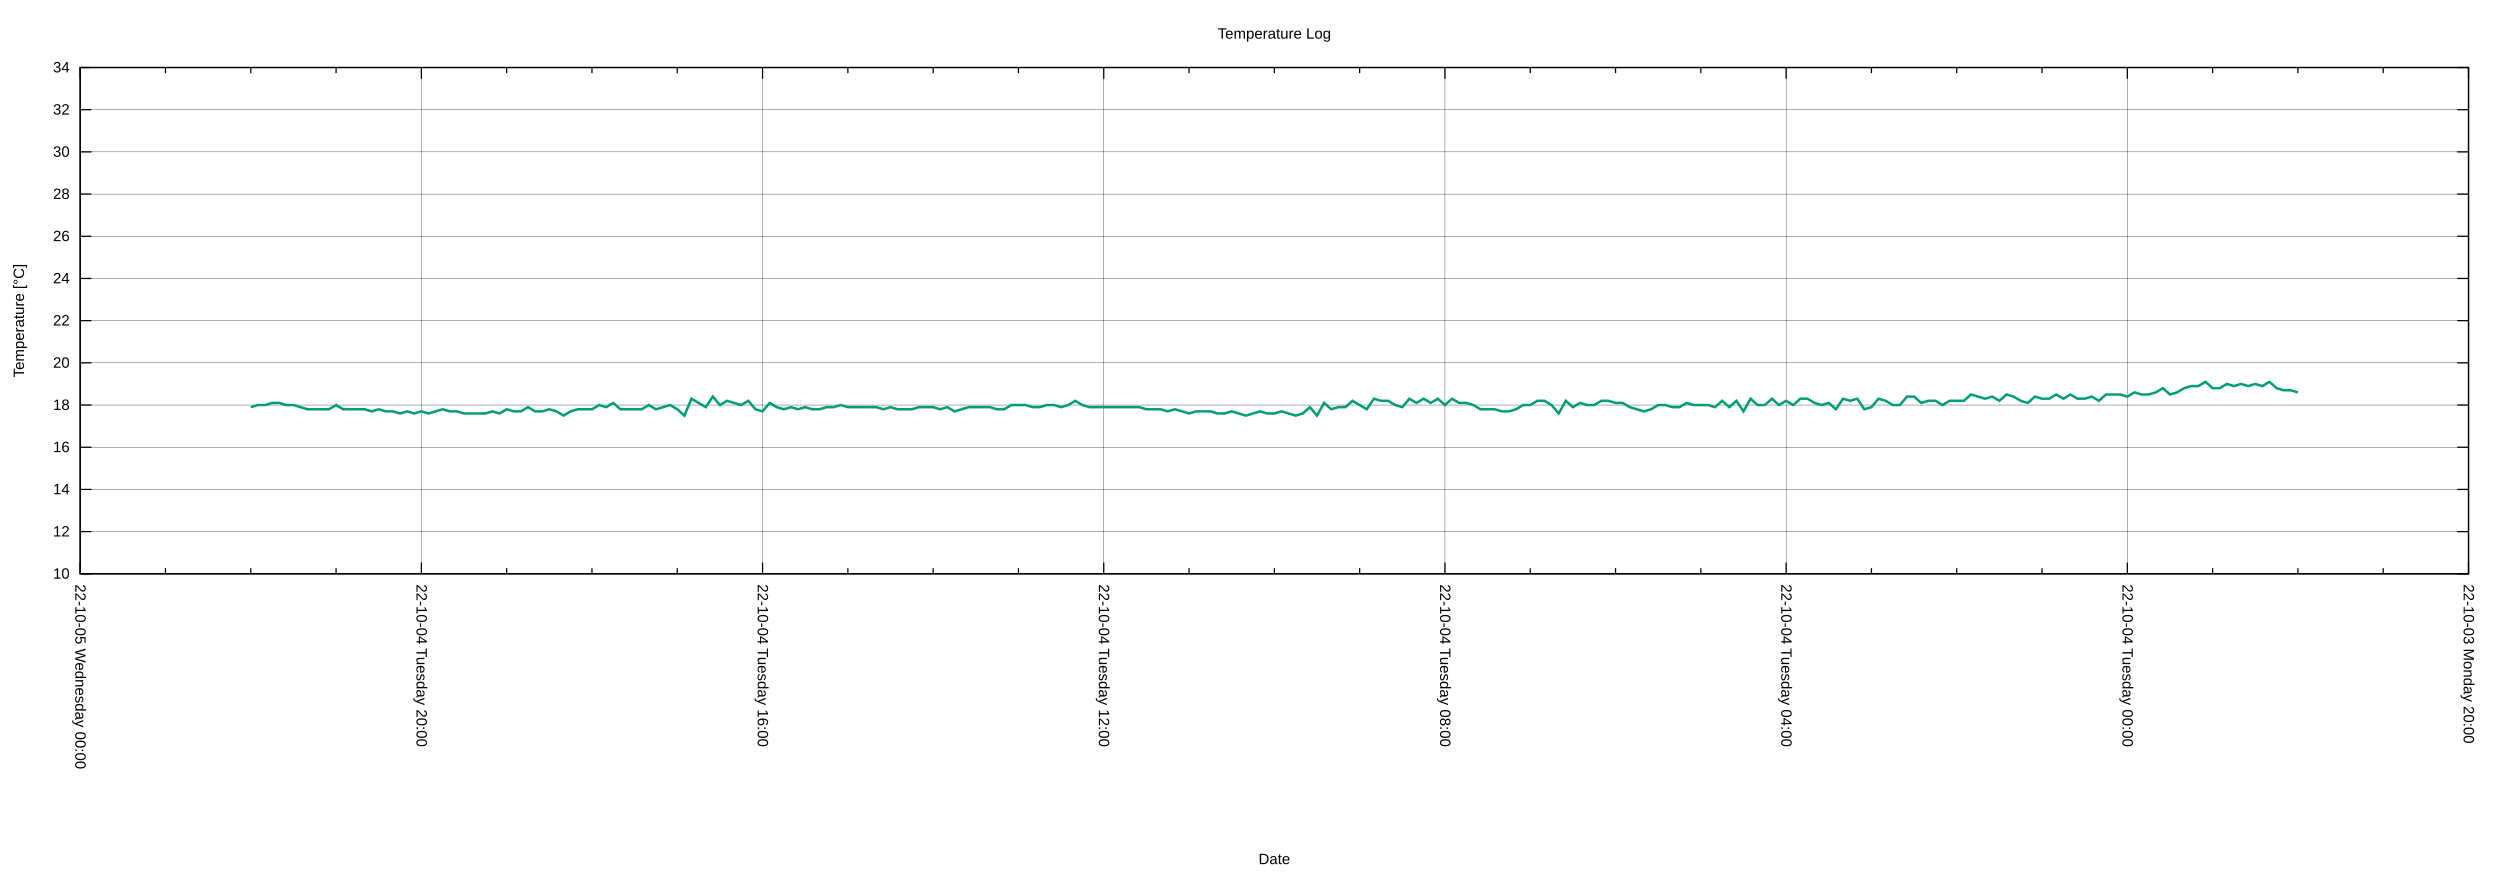
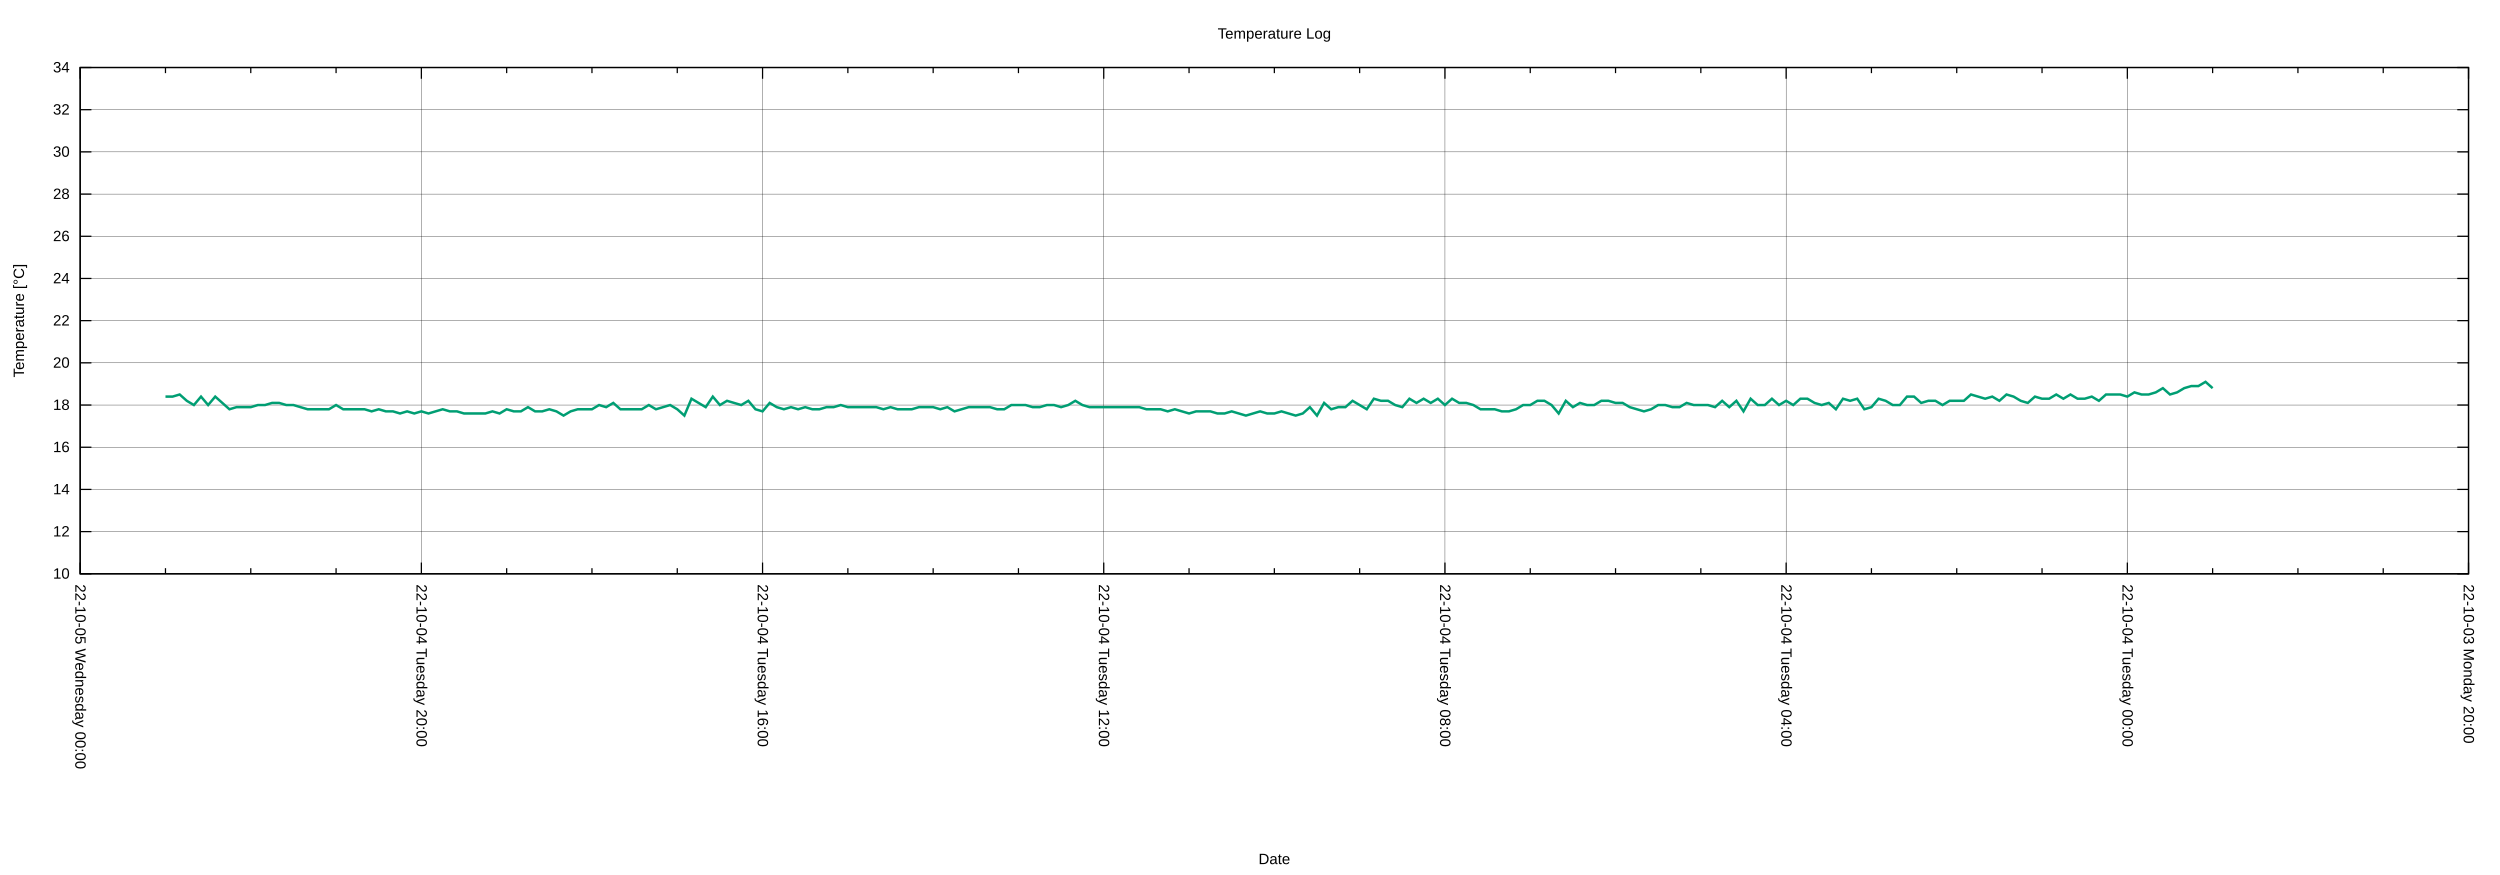
<svg xmlns="http://www.w3.org/2000/svg" xmlns:xlink="http://www.w3.org/1999/xlink" width="2000" height="700" viewBox="0 0 2000 700">
  <g id="gnuplot_canvas">
    <rect x="0" y="0" width="2000" height="700" fill="none" />
    <defs>
      <circle id="gpDot" r="0.5" stroke-width="0.5" stroke="currentColor" />
      <path id="gpPt0" stroke-width="0.222" stroke="currentColor" d="M-1,0 h2 M0,-1 v2" />
      <path id="gpPt1" stroke-width="0.222" stroke="currentColor" d="M-1,-1 L1,1 M1,-1 L-1,1" />
      <path id="gpPt2" stroke-width="0.222" stroke="currentColor" d="M-1,0 L1,0 M0,-1 L0,1 M-1,-1 L1,1 M-1,1 L1,-1" />
      <rect id="gpPt3" stroke-width="0.222" stroke="currentColor" x="-1" y="-1" width="2" height="2" />
      <rect id="gpPt4" stroke-width="0.222" stroke="currentColor" fill="currentColor" x="-1" y="-1" width="2" height="2" />
      <circle id="gpPt5" stroke-width="0.222" stroke="currentColor" cx="0" cy="0" r="1" />
      <use xlink:href="#gpPt5" id="gpPt6" fill="currentColor" stroke="none" />
      <path id="gpPt7" stroke-width="0.222" stroke="currentColor" d="M0,-1.33 L-1.33,0.67 L1.33,0.67 z" />
      <use xlink:href="#gpPt7" id="gpPt8" fill="currentColor" stroke="none" />
      <use xlink:href="#gpPt7" id="gpPt9" stroke="currentColor" transform="rotate(180)" />
      <use xlink:href="#gpPt9" id="gpPt10" fill="currentColor" stroke="none" />
      <use xlink:href="#gpPt3" id="gpPt11" stroke="currentColor" transform="rotate(45)" />
      <use xlink:href="#gpPt11" id="gpPt12" fill="currentColor" stroke="none" />
      <path id="gpPt13" stroke-width="0.222" stroke="currentColor" d="M0,1.330 L1.265,0.411 L0.782,-1.067 L-0.782,-1.076 L-1.265,0.411 z" />
      <use xlink:href="#gpPt13" id="gpPt14" fill="currentColor" stroke="none" />
      <filter id="textbox" filterUnits="objectBoundingBox" x="0" y="0" height="1" width="1">
        <feFlood flood-color="white" flood-opacity="1" result="bgnd" />
        <feComposite in="SourceGraphic" in2="bgnd" operator="atop" />
      </filter>
      <filter id="greybox" filterUnits="objectBoundingBox" x="0" y="0" height="1" width="1">
        <feFlood flood-color="lightgrey" flood-opacity="1" result="grey" />
        <feComposite in="SourceGraphic" in2="grey" operator="atop" />
      </filter>
    </defs>
    <g fill="none" color="white" stroke="currentColor" stroke-width="1.00" stroke-linecap="butt" stroke-linejoin="miter">
</g>
    <g fill="none" color="black" stroke="currentColor" stroke-width="1.00" stroke-linecap="butt" stroke-linejoin="miter">
</g>
    <g fill="none" color="black" stroke="black" stroke-width="0.25" stroke-linecap="butt" stroke-linejoin="miter">
</g>
    <g fill="none" color="black" stroke="currentColor" stroke-width="0.25" stroke-linecap="butt" stroke-linejoin="miter">
      <path stroke="black" class="gridline" d="M64.14,459.04 L1974.82,459.04  " />
    </g>
    <g fill="none" color="black" stroke="black" stroke-width="1.00" stroke-linecap="butt" stroke-linejoin="miter">
</g>
    <g fill="none" color="black" stroke="currentColor" stroke-width="1.00" stroke-linecap="butt" stroke-linejoin="miter">
      <path stroke="black" d="M64.14,459.04 L73.14,459.04 M1974.82,459.04 L1965.82,459.04  " />
      <g transform="translate(55.75,462.94)" stroke="none" fill="black" font-family="Arial" font-size="12.00" text-anchor="end">
        <text>
          <tspan font-family="Arial"> 10</tspan>
        </text>
      </g>
    </g>
    <g fill="none" color="black" stroke="currentColor" stroke-width="1.00" stroke-linecap="butt" stroke-linejoin="miter">
</g>
    <g fill="none" color="black" stroke="black" stroke-width="0.25" stroke-linecap="butt" stroke-linejoin="miter">
</g>
    <g fill="none" color="black" stroke="currentColor" stroke-width="0.25" stroke-linecap="butt" stroke-linejoin="miter">
      <path stroke="black" class="gridline" d="M64.14,425.29 L1974.82,425.29  " />
    </g>
    <g fill="none" color="black" stroke="black" stroke-width="1.00" stroke-linecap="butt" stroke-linejoin="miter">
</g>
    <g fill="none" color="black" stroke="currentColor" stroke-width="1.00" stroke-linecap="butt" stroke-linejoin="miter">
      <path stroke="black" d="M64.14,425.29 L73.14,425.29 M1974.82,425.29 L1965.82,425.29  " />
      <g transform="translate(55.75,429.19)" stroke="none" fill="black" font-family="Arial" font-size="12.00" text-anchor="end">
        <text>
          <tspan font-family="Arial"> 12</tspan>
        </text>
      </g>
    </g>
    <g fill="none" color="black" stroke="currentColor" stroke-width="1.00" stroke-linecap="butt" stroke-linejoin="miter">
</g>
    <g fill="none" color="black" stroke="black" stroke-width="0.25" stroke-linecap="butt" stroke-linejoin="miter">
</g>
    <g fill="none" color="black" stroke="currentColor" stroke-width="0.25" stroke-linecap="butt" stroke-linejoin="miter">
      <path stroke="black" class="gridline" d="M64.14,391.53 L1974.82,391.53  " />
    </g>
    <g fill="none" color="black" stroke="black" stroke-width="1.00" stroke-linecap="butt" stroke-linejoin="miter">
</g>
    <g fill="none" color="black" stroke="currentColor" stroke-width="1.00" stroke-linecap="butt" stroke-linejoin="miter">
      <path stroke="black" d="M64.14,391.53 L73.14,391.53 M1974.82,391.53 L1965.82,391.53  " />
      <g transform="translate(55.75,395.43)" stroke="none" fill="black" font-family="Arial" font-size="12.00" text-anchor="end">
        <text>
          <tspan font-family="Arial"> 14</tspan>
        </text>
      </g>
    </g>
    <g fill="none" color="black" stroke="currentColor" stroke-width="1.00" stroke-linecap="butt" stroke-linejoin="miter">
</g>
    <g fill="none" color="black" stroke="black" stroke-width="0.25" stroke-linecap="butt" stroke-linejoin="miter">
</g>
    <g fill="none" color="black" stroke="currentColor" stroke-width="0.25" stroke-linecap="butt" stroke-linejoin="miter">
      <path stroke="black" class="gridline" d="M64.14,357.78 L1974.82,357.78  " />
    </g>
    <g fill="none" color="black" stroke="black" stroke-width="1.00" stroke-linecap="butt" stroke-linejoin="miter">
</g>
    <g fill="none" color="black" stroke="currentColor" stroke-width="1.00" stroke-linecap="butt" stroke-linejoin="miter">
      <path stroke="black" d="M64.14,357.78 L73.14,357.78 M1974.82,357.78 L1965.82,357.78  " />
      <g transform="translate(55.75,361.68)" stroke="none" fill="black" font-family="Arial" font-size="12.00" text-anchor="end">
        <text>
          <tspan font-family="Arial"> 16</tspan>
        </text>
      </g>
    </g>
    <g fill="none" color="black" stroke="currentColor" stroke-width="1.00" stroke-linecap="butt" stroke-linejoin="miter">
</g>
    <g fill="none" color="black" stroke="black" stroke-width="0.25" stroke-linecap="butt" stroke-linejoin="miter">
</g>
    <g fill="none" color="black" stroke="currentColor" stroke-width="0.25" stroke-linecap="butt" stroke-linejoin="miter">
      <path stroke="black" class="gridline" d="M64.14,324.03 L1974.82,324.03  " />
    </g>
    <g fill="none" color="black" stroke="black" stroke-width="1.00" stroke-linecap="butt" stroke-linejoin="miter">
</g>
    <g fill="none" color="black" stroke="currentColor" stroke-width="1.00" stroke-linecap="butt" stroke-linejoin="miter">
      <path stroke="black" d="M64.14,324.03 L73.14,324.03 M1974.82,324.03 L1965.82,324.03  " />
      <g transform="translate(55.75,327.93)" stroke="none" fill="black" font-family="Arial" font-size="12.00" text-anchor="end">
        <text>
          <tspan font-family="Arial"> 18</tspan>
        </text>
      </g>
    </g>
    <g fill="none" color="black" stroke="currentColor" stroke-width="1.00" stroke-linecap="butt" stroke-linejoin="miter">
</g>
    <g fill="none" color="black" stroke="black" stroke-width="0.25" stroke-linecap="butt" stroke-linejoin="miter">
</g>
    <g fill="none" color="black" stroke="currentColor" stroke-width="0.25" stroke-linecap="butt" stroke-linejoin="miter">
      <path stroke="black" class="gridline" d="M64.14,290.28 L1974.82,290.28  " />
    </g>
    <g fill="none" color="black" stroke="black" stroke-width="1.00" stroke-linecap="butt" stroke-linejoin="miter">
</g>
    <g fill="none" color="black" stroke="currentColor" stroke-width="1.00" stroke-linecap="butt" stroke-linejoin="miter">
      <path stroke="black" d="M64.14,290.28 L73.14,290.28 M1974.82,290.28 L1965.82,290.28  " />
      <g transform="translate(55.75,294.18)" stroke="none" fill="black" font-family="Arial" font-size="12.00" text-anchor="end">
        <text>
          <tspan font-family="Arial"> 20</tspan>
        </text>
      </g>
    </g>
    <g fill="none" color="black" stroke="currentColor" stroke-width="1.00" stroke-linecap="butt" stroke-linejoin="miter">
</g>
    <g fill="none" color="black" stroke="black" stroke-width="0.25" stroke-linecap="butt" stroke-linejoin="miter">
</g>
    <g fill="none" color="black" stroke="currentColor" stroke-width="0.25" stroke-linecap="butt" stroke-linejoin="miter">
      <path stroke="black" class="gridline" d="M64.14,256.52 L1974.82,256.52  " />
    </g>
    <g fill="none" color="black" stroke="black" stroke-width="1.00" stroke-linecap="butt" stroke-linejoin="miter">
</g>
    <g fill="none" color="black" stroke="currentColor" stroke-width="1.00" stroke-linecap="butt" stroke-linejoin="miter">
      <path stroke="black" d="M64.14,256.52 L73.14,256.52 M1974.82,256.52 L1965.82,256.52  " />
      <g transform="translate(55.75,260.42)" stroke="none" fill="black" font-family="Arial" font-size="12.00" text-anchor="end">
        <text>
          <tspan font-family="Arial"> 22</tspan>
        </text>
      </g>
    </g>
    <g fill="none" color="black" stroke="currentColor" stroke-width="1.00" stroke-linecap="butt" stroke-linejoin="miter">
</g>
    <g fill="none" color="black" stroke="black" stroke-width="0.25" stroke-linecap="butt" stroke-linejoin="miter">
</g>
    <g fill="none" color="black" stroke="currentColor" stroke-width="0.25" stroke-linecap="butt" stroke-linejoin="miter">
      <path stroke="black" class="gridline" d="M64.14,222.77 L1974.82,222.77  " />
    </g>
    <g fill="none" color="black" stroke="black" stroke-width="1.00" stroke-linecap="butt" stroke-linejoin="miter">
</g>
    <g fill="none" color="black" stroke="currentColor" stroke-width="1.00" stroke-linecap="butt" stroke-linejoin="miter">
      <path stroke="black" d="M64.14,222.77 L73.14,222.77 M1974.82,222.77 L1965.82,222.77  " />
      <g transform="translate(55.75,226.67)" stroke="none" fill="black" font-family="Arial" font-size="12.00" text-anchor="end">
        <text>
          <tspan font-family="Arial"> 24</tspan>
        </text>
      </g>
    </g>
    <g fill="none" color="black" stroke="currentColor" stroke-width="1.00" stroke-linecap="butt" stroke-linejoin="miter">
</g>
    <g fill="none" color="black" stroke="black" stroke-width="0.25" stroke-linecap="butt" stroke-linejoin="miter">
</g>
    <g fill="none" color="black" stroke="currentColor" stroke-width="0.25" stroke-linecap="butt" stroke-linejoin="miter">
      <path stroke="black" class="gridline" d="M64.14,189.02 L1974.82,189.02  " />
    </g>
    <g fill="none" color="black" stroke="black" stroke-width="1.00" stroke-linecap="butt" stroke-linejoin="miter">
</g>
    <g fill="none" color="black" stroke="currentColor" stroke-width="1.00" stroke-linecap="butt" stroke-linejoin="miter">
      <path stroke="black" d="M64.14,189.02 L73.14,189.02 M1974.82,189.02 L1965.82,189.02  " />
      <g transform="translate(55.75,192.92)" stroke="none" fill="black" font-family="Arial" font-size="12.00" text-anchor="end">
        <text>
          <tspan font-family="Arial"> 26</tspan>
        </text>
      </g>
    </g>
    <g fill="none" color="black" stroke="currentColor" stroke-width="1.00" stroke-linecap="butt" stroke-linejoin="miter">
</g>
    <g fill="none" color="black" stroke="black" stroke-width="0.25" stroke-linecap="butt" stroke-linejoin="miter">
</g>
    <g fill="none" color="black" stroke="currentColor" stroke-width="0.25" stroke-linecap="butt" stroke-linejoin="miter">
      <path stroke="black" class="gridline" d="M64.14,155.27 L1974.82,155.27  " />
    </g>
    <g fill="none" color="black" stroke="black" stroke-width="1.00" stroke-linecap="butt" stroke-linejoin="miter">
</g>
    <g fill="none" color="black" stroke="currentColor" stroke-width="1.00" stroke-linecap="butt" stroke-linejoin="miter">
      <path stroke="black" d="M64.14,155.27 L73.14,155.27 M1974.82,155.27 L1965.82,155.27  " />
      <g transform="translate(55.75,159.17)" stroke="none" fill="black" font-family="Arial" font-size="12.00" text-anchor="end">
        <text>
          <tspan font-family="Arial"> 28</tspan>
        </text>
      </g>
    </g>
    <g fill="none" color="black" stroke="currentColor" stroke-width="1.00" stroke-linecap="butt" stroke-linejoin="miter">
</g>
    <g fill="none" color="black" stroke="black" stroke-width="0.25" stroke-linecap="butt" stroke-linejoin="miter">
</g>
    <g fill="none" color="black" stroke="currentColor" stroke-width="0.25" stroke-linecap="butt" stroke-linejoin="miter">
      <path stroke="black" class="gridline" d="M64.14,121.51 L1974.82,121.51  " />
    </g>
    <g fill="none" color="black" stroke="black" stroke-width="1.00" stroke-linecap="butt" stroke-linejoin="miter">
</g>
    <g fill="none" color="black" stroke="currentColor" stroke-width="1.00" stroke-linecap="butt" stroke-linejoin="miter">
      <path stroke="black" d="M64.14,121.51 L73.14,121.51 M1974.82,121.51 L1965.82,121.51  " />
      <g transform="translate(55.75,125.41)" stroke="none" fill="black" font-family="Arial" font-size="12.00" text-anchor="end">
        <text>
          <tspan font-family="Arial"> 30</tspan>
        </text>
      </g>
    </g>
    <g fill="none" color="black" stroke="currentColor" stroke-width="1.00" stroke-linecap="butt" stroke-linejoin="miter">
</g>
    <g fill="none" color="black" stroke="black" stroke-width="0.25" stroke-linecap="butt" stroke-linejoin="miter">
</g>
    <g fill="none" color="black" stroke="currentColor" stroke-width="0.25" stroke-linecap="butt" stroke-linejoin="miter">
      <path stroke="black" class="gridline" d="M64.14,87.76 L1974.82,87.76  " />
    </g>
    <g fill="none" color="black" stroke="black" stroke-width="1.00" stroke-linecap="butt" stroke-linejoin="miter">
</g>
    <g fill="none" color="black" stroke="currentColor" stroke-width="1.00" stroke-linecap="butt" stroke-linejoin="miter">
      <path stroke="black" d="M64.14,87.76 L73.14,87.76 M1974.82,87.76 L1965.82,87.76  " />
      <g transform="translate(55.75,91.66)" stroke="none" fill="black" font-family="Arial" font-size="12.00" text-anchor="end">
        <text>
          <tspan font-family="Arial"> 32</tspan>
        </text>
      </g>
    </g>
    <g fill="none" color="black" stroke="currentColor" stroke-width="1.00" stroke-linecap="butt" stroke-linejoin="miter">
</g>
    <g fill="none" color="black" stroke="black" stroke-width="0.25" stroke-linecap="butt" stroke-linejoin="miter">
</g>
    <g fill="none" color="black" stroke="currentColor" stroke-width="0.25" stroke-linecap="butt" stroke-linejoin="miter">
      <path stroke="black" class="gridline" d="M64.14,54.01 L1974.82,54.01  " />
    </g>
    <g fill="none" color="black" stroke="black" stroke-width="1.00" stroke-linecap="butt" stroke-linejoin="miter">
</g>
    <g fill="none" color="black" stroke="currentColor" stroke-width="1.00" stroke-linecap="butt" stroke-linejoin="miter">
      <path stroke="black" d="M64.14,54.01 L73.14,54.01 M1974.82,54.01 L1965.82,54.01  " />
      <g transform="translate(55.75,57.91)" stroke="none" fill="black" font-family="Arial" font-size="12.00" text-anchor="end">
        <text>
          <tspan font-family="Arial"> 34</tspan>
        </text>
      </g>
    </g>
    <g fill="none" color="black" stroke="currentColor" stroke-width="1.00" stroke-linecap="butt" stroke-linejoin="miter">
</g>
    <g fill="none" color="black" stroke="black" stroke-width="0.25" stroke-linecap="butt" stroke-linejoin="miter">
</g>
    <g fill="none" color="black" stroke="currentColor" stroke-width="0.25" stroke-linecap="butt" stroke-linejoin="miter">
      <path stroke="black" class="gridline" d="M1974.82,459.04 L1974.82,54.01  " />
    </g>
    <g fill="none" color="black" stroke="black" stroke-width="1.00" stroke-linecap="butt" stroke-linejoin="miter">
</g>
    <g fill="none" color="black" stroke="currentColor" stroke-width="1.00" stroke-linecap="butt" stroke-linejoin="miter">
      <path stroke="black" d="M1974.82,459.04 L1974.82,450.04 M1974.82,54.01 L1974.82,63.01  " />
      <g transform="translate(1970.92,467.43) rotate(90)" stroke="none" fill="black" font-family="Arial" font-size="12.00" text-anchor="start">
        <text>
          <tspan font-family="Arial">22-10-03 Monday 20:00</tspan>
        </text>
      </g>
    </g>
    <g fill="none" color="black" stroke="currentColor" stroke-width="1.00" stroke-linecap="butt" stroke-linejoin="miter">
      <path stroke="black" d="M1906.58,459.04 L1906.58,454.54 M1906.58,54.01 L1906.58,58.51 M1838.34,459.04 L1838.34,454.54 M1838.34,54.01 L1838.34,58.51   M1770.10,459.04 L1770.10,454.54 M1770.10,54.01 L1770.10,58.51  " />
    </g>
    <g fill="none" color="black" stroke="black" stroke-width="0.25" stroke-linecap="butt" stroke-linejoin="miter">
</g>
    <g fill="none" color="black" stroke="currentColor" stroke-width="0.25" stroke-linecap="butt" stroke-linejoin="miter">
      <path stroke="black" class="gridline" d="M1701.87,459.04 L1701.87,54.01  " />
    </g>
    <g fill="none" color="black" stroke="black" stroke-width="1.00" stroke-linecap="butt" stroke-linejoin="miter">
</g>
    <g fill="none" color="black" stroke="currentColor" stroke-width="1.00" stroke-linecap="butt" stroke-linejoin="miter">
      <path stroke="black" d="M1701.87,459.04 L1701.87,450.04 M1701.87,54.01 L1701.87,63.01  " />
      <g transform="translate(1697.97,467.43) rotate(90)" stroke="none" fill="black" font-family="Arial" font-size="12.00" text-anchor="start">
        <text>
          <tspan font-family="Arial">22-10-04 Tuesday 00:00</tspan>
        </text>
      </g>
    </g>
    <g fill="none" color="black" stroke="currentColor" stroke-width="1.00" stroke-linecap="butt" stroke-linejoin="miter">
      <path stroke="black" d="M1633.63,459.04 L1633.63,454.54 M1633.63,54.01 L1633.63,58.51 M1565.39,459.04 L1565.39,454.54 M1565.39,54.01 L1565.39,58.51   M1497.15,459.04 L1497.15,454.54 M1497.15,54.01 L1497.15,58.51  " />
    </g>
    <g fill="none" color="black" stroke="black" stroke-width="0.25" stroke-linecap="butt" stroke-linejoin="miter">
</g>
    <g fill="none" color="black" stroke="currentColor" stroke-width="0.25" stroke-linecap="butt" stroke-linejoin="miter">
      <path stroke="black" class="gridline" d="M1428.91,459.04 L1428.91,54.01  " />
    </g>
    <g fill="none" color="black" stroke="black" stroke-width="1.00" stroke-linecap="butt" stroke-linejoin="miter">
</g>
    <g fill="none" color="black" stroke="currentColor" stroke-width="1.00" stroke-linecap="butt" stroke-linejoin="miter">
      <path stroke="black" d="M1428.91,459.04 L1428.91,450.04 M1428.91,54.01 L1428.91,63.01  " />
      <g transform="translate(1425.01,467.43) rotate(90)" stroke="none" fill="black" font-family="Arial" font-size="12.00" text-anchor="start">
        <text>
          <tspan font-family="Arial">22-10-04 Tuesday 04:00</tspan>
        </text>
      </g>
    </g>
    <g fill="none" color="black" stroke="currentColor" stroke-width="1.00" stroke-linecap="butt" stroke-linejoin="miter">
      <path stroke="black" d="M1360.67,459.04 L1360.67,454.54 M1360.67,54.01 L1360.67,58.51 M1292.43,459.04 L1292.43,454.54 M1292.43,54.01 L1292.43,58.51   M1224.20,459.04 L1224.20,454.54 M1224.20,54.01 L1224.20,58.51  " />
    </g>
    <g fill="none" color="black" stroke="black" stroke-width="0.25" stroke-linecap="butt" stroke-linejoin="miter">
</g>
    <g fill="none" color="black" stroke="currentColor" stroke-width="0.25" stroke-linecap="butt" stroke-linejoin="miter">
      <path stroke="black" class="gridline" d="M1155.96,459.04 L1155.96,54.01  " />
    </g>
    <g fill="none" color="black" stroke="black" stroke-width="1.00" stroke-linecap="butt" stroke-linejoin="miter">
</g>
    <g fill="none" color="black" stroke="currentColor" stroke-width="1.00" stroke-linecap="butt" stroke-linejoin="miter">
      <path stroke="black" d="M1155.96,459.04 L1155.96,450.04 M1155.96,54.01 L1155.96,63.01  " />
      <g transform="translate(1152.06,467.43) rotate(90)" stroke="none" fill="black" font-family="Arial" font-size="12.00" text-anchor="start">
        <text>
          <tspan font-family="Arial">22-10-04 Tuesday 08:00</tspan>
        </text>
      </g>
    </g>
    <g fill="none" color="black" stroke="currentColor" stroke-width="1.00" stroke-linecap="butt" stroke-linejoin="miter">
      <path stroke="black" d="M1087.72,459.04 L1087.72,454.54 M1087.72,54.01 L1087.72,58.51 M1019.48,459.04 L1019.48,454.54 M1019.48,54.01 L1019.48,58.51   M951.24,459.04 L951.24,454.54 M951.24,54.01 L951.24,58.51  " />
    </g>
    <g fill="none" color="black" stroke="black" stroke-width="0.25" stroke-linecap="butt" stroke-linejoin="miter">
</g>
    <g fill="none" color="black" stroke="currentColor" stroke-width="0.25" stroke-linecap="butt" stroke-linejoin="miter">
      <path stroke="black" class="gridline" d="M883.00,459.04 L883.00,54.01  " />
    </g>
    <g fill="none" color="black" stroke="black" stroke-width="1.00" stroke-linecap="butt" stroke-linejoin="miter">
</g>
    <g fill="none" color="black" stroke="currentColor" stroke-width="1.00" stroke-linecap="butt" stroke-linejoin="miter">
      <path stroke="black" d="M883.00,459.04 L883.00,450.04 M883.00,54.01 L883.00,63.01  " />
      <g transform="translate(879.10,467.43) rotate(90)" stroke="none" fill="black" font-family="Arial" font-size="12.00" text-anchor="start">
        <text>
          <tspan font-family="Arial">22-10-04 Tuesday 12:00</tspan>
        </text>
      </g>
    </g>
    <g fill="none" color="black" stroke="currentColor" stroke-width="1.00" stroke-linecap="butt" stroke-linejoin="miter">
      <path stroke="black" d="M814.76,459.04 L814.76,454.54 M814.76,54.01 L814.76,58.51 M746.53,459.04 L746.53,454.54 M746.53,54.01 L746.53,58.51   M678.29,459.04 L678.29,454.54 M678.29,54.01 L678.29,58.51  " />
    </g>
    <g fill="none" color="black" stroke="black" stroke-width="0.25" stroke-linecap="butt" stroke-linejoin="miter">
</g>
    <g fill="none" color="black" stroke="currentColor" stroke-width="0.25" stroke-linecap="butt" stroke-linejoin="miter">
      <path stroke="black" class="gridline" d="M610.05,459.04 L610.05,54.01  " />
    </g>
    <g fill="none" color="black" stroke="black" stroke-width="1.00" stroke-linecap="butt" stroke-linejoin="miter">
</g>
    <g fill="none" color="black" stroke="currentColor" stroke-width="1.00" stroke-linecap="butt" stroke-linejoin="miter">
      <path stroke="black" d="M610.05,459.04 L610.05,450.04 M610.05,54.01 L610.05,63.01  " />
      <g transform="translate(606.15,467.43) rotate(90)" stroke="none" fill="black" font-family="Arial" font-size="12.00" text-anchor="start">
        <text>
          <tspan font-family="Arial">22-10-04 Tuesday 16:00</tspan>
        </text>
      </g>
    </g>
    <g fill="none" color="black" stroke="currentColor" stroke-width="1.00" stroke-linecap="butt" stroke-linejoin="miter">
      <path stroke="black" d="M541.81,459.04 L541.81,454.54 M541.81,54.01 L541.81,58.51 M473.57,459.04 L473.57,454.54 M473.57,54.01 L473.57,58.51   M405.33,459.04 L405.33,454.54 M405.33,54.01 L405.33,58.51  " />
    </g>
    <g fill="none" color="black" stroke="black" stroke-width="0.25" stroke-linecap="butt" stroke-linejoin="miter">
</g>
    <g fill="none" color="black" stroke="currentColor" stroke-width="0.25" stroke-linecap="butt" stroke-linejoin="miter">
      <path stroke="black" class="gridline" d="M337.09,459.04 L337.09,54.01  " />
    </g>
    <g fill="none" color="black" stroke="black" stroke-width="1.00" stroke-linecap="butt" stroke-linejoin="miter">
</g>
    <g fill="none" color="black" stroke="currentColor" stroke-width="1.00" stroke-linecap="butt" stroke-linejoin="miter">
      <path stroke="black" d="M337.09,459.04 L337.09,450.04 M337.09,54.01 L337.09,63.01  " />
      <g transform="translate(333.19,467.43) rotate(90)" stroke="none" fill="black" font-family="Arial" font-size="12.00" text-anchor="start">
        <text>
          <tspan font-family="Arial">22-10-04 Tuesday 20:00</tspan>
        </text>
      </g>
    </g>
    <g fill="none" color="black" stroke="currentColor" stroke-width="1.00" stroke-linecap="butt" stroke-linejoin="miter">
      <path stroke="black" d="M268.86,459.04 L268.86,454.54 M268.86,54.01 L268.86,58.51 M200.62,459.04 L200.62,454.54 M200.62,54.01 L200.62,58.51   M132.38,459.04 L132.38,454.54 M132.38,54.01 L132.38,58.51  " />
    </g>
    <g fill="none" color="black" stroke="black" stroke-width="0.25" stroke-linecap="butt" stroke-linejoin="miter">
</g>
    <g fill="none" color="black" stroke="currentColor" stroke-width="0.25" stroke-linecap="butt" stroke-linejoin="miter">
      <path stroke="black" class="gridline" d="M64.14,459.04 L64.14,54.01  " />
    </g>
    <g fill="none" color="black" stroke="black" stroke-width="1.00" stroke-linecap="butt" stroke-linejoin="miter">
</g>
    <g fill="none" color="black" stroke="currentColor" stroke-width="1.00" stroke-linecap="butt" stroke-linejoin="miter">
      <path stroke="black" d="M64.14,459.04 L64.14,450.04 M64.14,54.01 L64.14,63.01  " />
      <g transform="translate(60.24,467.43) rotate(90)" stroke="none" fill="black" font-family="Arial" font-size="12.00" text-anchor="start">
        <text>
          <tspan font-family="Arial">22-10-05 Wednesday 00:00</tspan>
        </text>
      </g>
    </g>
    <g fill="none" color="black" stroke="currentColor" stroke-width="1.00" stroke-linecap="butt" stroke-linejoin="miter">
</g>
    <g fill="none" color="black" stroke="currentColor" stroke-width="1.00" stroke-linecap="butt" stroke-linejoin="miter">
      <path stroke="black" d="M64.14,54.01 L64.14,459.04 L1974.82,459.04 L1974.82,54.01 L64.14,54.01 Z  " />
    </g>
    <g fill="none" color="black" stroke="currentColor" stroke-width="1.00" stroke-linecap="butt" stroke-linejoin="miter">
      <g transform="translate(19.18,256.53) rotate(270)" stroke="none" fill="black" font-family="Arial" font-size="12.00" text-anchor="middle">
        <text>
          <tspan font-family="Arial">Temperature [°C]</tspan>
        </text>
      </g>
    </g>
    <g fill="none" color="black" stroke="currentColor" stroke-width="1.00" stroke-linecap="butt" stroke-linejoin="miter">
      <g transform="translate(1019.48,691.30)" stroke="none" fill="black" font-family="Arial" font-size="12.00" text-anchor="middle">
        <text>
          <tspan font-family="Arial">Date</tspan>
        </text>
      </g>
    </g>
    <g fill="none" color="black" stroke="currentColor" stroke-width="1.00" stroke-linecap="butt" stroke-linejoin="miter">
</g>
    <g id="gnuplot_plot_1">
      <g fill="none" color="white" stroke="currentColor" stroke-width="2.00" stroke-linecap="butt" stroke-linejoin="miter">
</g>
      <g fill="none" color="black" stroke="currentColor" stroke-width="2.00" stroke-linecap="butt" stroke-linejoin="miter">
-         <path stroke="rgb(  0, 158, 115)" d="M200.62,325.72 L206.30,324.03 L211.99,324.03 L217.68,322.34 L223.36,322.34 L229.05,324.03 L234.74,324.03 L240.42,325.72   L246.11,327.41 L251.80,327.41 L257.48,327.41 L263.17,327.41 L268.86,324.03 L274.54,327.41 L280.23,327.41 L285.92,327.41   L291.60,327.41 L297.29,329.09 L302.98,327.41 L308.66,329.09 L314.35,329.09 L320.03,330.78 L325.72,329.09 L331.41,330.78   L337.09,329.09 L342.78,330.78 L348.47,329.09 L354.15,327.41 L359.84,329.09 L365.53,329.09 L371.21,330.78 L376.90,330.78   L382.59,330.78 L388.27,330.78 L393.96,329.09 L399.65,330.78 L405.33,327.41 L411.02,329.09 L416.71,329.09 L422.39,325.72   L428.08,329.09 L433.77,329.09 L439.45,327.41 L445.14,329.09 L450.83,332.47 L456.51,329.09 L462.20,327.41 L467.88,327.41   L473.57,327.41 L479.26,324.03 L484.94,325.72 L490.63,322.34 L496.32,327.41 L502.00,327.41 L507.69,327.41 L513.38,327.41   L519.06,324.03 L524.75,327.41 L530.44,325.72 L536.12,324.03 L541.81,327.41 L547.50,332.47 L553.18,318.97 L558.87,322.34   L564.56,325.72 L570.24,317.28 L575.93,324.03 L581.62,320.65 L587.30,322.34 L592.99,324.03 L598.68,320.65 L604.36,327.41   L610.05,329.09 L615.74,322.34 L621.42,325.72 L627.11,327.41 L632.79,325.72 L638.48,327.41 L644.17,325.72 L649.85,327.41   L655.54,327.41 L661.23,325.72 L666.91,325.72 L672.60,324.03 L678.29,325.72 L683.97,325.72 L689.66,325.72 L695.35,325.72   L701.03,325.72 L706.72,327.41 L712.41,325.72 L718.09,327.41 L723.78,327.41 L729.47,327.41 L735.15,325.72 L740.84,325.72   L746.53,325.72 L752.21,327.41 L757.90,325.72 L763.59,329.09 L769.27,327.41 L774.96,325.72 L780.65,325.72 L786.33,325.72   L792.02,325.72 L797.70,327.41 L803.39,327.41 L809.08,324.03 L814.76,324.03 L820.45,324.03 L826.14,325.72 L831.82,325.72   L837.51,324.03 L843.20,324.03 L848.88,325.72 L854.57,324.03 L860.26,320.65 L865.94,324.03 L871.63,325.72 L877.32,325.72   L883.00,325.72 L888.69,325.72 L894.38,325.72 L900.06,325.72 L905.75,325.72 L911.44,325.72 L917.12,327.41 L922.81,327.41   L928.50,327.41 L934.18,329.09 L939.87,327.41 L945.55,329.09 L951.24,330.78 L956.93,329.09 L962.61,329.09 L968.30,329.09   L973.99,330.78 L979.67,330.78 L985.36,329.09 L991.05,330.78 L996.73,332.47 L1002.42,330.78 L1008.11,329.09 L1013.79,330.78   L1019.48,330.78 L1025.17,329.09 L1030.85,330.78 L1036.54,332.47 L1042.23,330.78 L1047.91,325.72 L1053.60,332.47 L1059.29,322.34   L1064.97,327.41 L1070.66,325.72 L1076.35,325.72 L1082.03,320.65 L1087.72,324.03 L1093.41,327.41 L1099.09,318.97 L1104.78,320.65   L1110.46,320.65 L1116.15,324.03 L1121.84,325.72 L1127.52,318.97 L1133.21,322.34 L1138.90,318.97 L1144.58,322.34 L1150.27,318.97   L1155.96,324.03 L1161.64,318.97 L1167.33,322.34 L1173.02,322.34 L1178.70,324.03 L1184.39,327.41 L1190.08,327.41 L1195.76,327.41   L1201.45,329.09 L1207.14,329.09 L1212.82,327.41 L1218.51,324.03 L1224.20,324.03 L1229.88,320.65 L1235.57,320.65 L1241.26,324.03   L1246.94,330.78 L1252.63,320.65 L1258.32,325.72 L1264.00,322.34 L1269.69,324.03 L1275.37,324.03 L1281.06,320.65 L1286.75,320.65   L1292.43,322.34 L1298.12,322.34 L1303.81,325.72 L1309.49,327.41 L1315.18,329.09 L1320.87,327.41 L1326.55,324.03 L1332.24,324.03   L1337.93,325.72 L1343.61,325.72 L1349.30,322.34 L1354.99,324.03 L1360.67,324.03 L1366.36,324.03 L1372.05,325.72 L1377.73,320.65   L1383.42,325.72 L1389.11,320.65 L1394.79,329.09 L1400.48,318.97 L1406.17,324.03 L1411.85,324.03 L1417.54,318.97 L1423.22,324.03   L1428.91,320.65 L1434.60,324.03 L1440.28,318.97 L1445.97,318.97 L1451.66,322.34 L1457.34,324.03 L1463.03,322.34 L1468.72,327.41   L1474.40,318.97 L1480.09,320.65 L1485.78,318.97 L1491.46,327.41 L1497.15,325.72 L1502.84,318.97 L1508.52,320.65 L1514.21,324.03   L1519.90,324.03 L1525.58,317.28 L1531.27,317.28 L1536.96,322.34 L1542.64,320.65 L1548.33,320.65 L1554.02,324.03 L1559.70,320.65   L1565.39,320.65 L1571.08,320.65 L1576.76,315.59 L1582.45,317.28 L1588.13,318.97 L1593.82,317.28 L1599.51,320.65 L1605.19,315.59   L1610.88,317.28 L1616.57,320.65 L1622.25,322.34 L1627.94,317.28 L1633.63,318.97 L1639.31,318.97 L1645.00,315.59 L1650.69,318.97   L1656.37,315.59 L1662.06,318.97 L1667.75,318.97 L1673.43,317.28 L1679.12,320.65 L1684.81,315.59 L1690.49,315.59 L1696.18,315.59   L1701.87,317.28 L1707.55,313.90 L1713.24,315.59 L1718.93,315.59 L1724.61,313.90 L1730.30,310.53 L1735.99,315.59 L1741.67,313.90   L1747.36,310.53 L1753.04,308.84 L1758.73,308.84 L1764.42,305.47 L1770.10,310.53 L1775.79,310.53 L1781.48,307.15 L1787.16,308.84   L1792.85,307.15 L1798.54,308.84 L1804.22,307.15 L1809.91,308.84 L1815.60,305.47 L1821.28,310.53 L1826.97,312.22 L1832.66,312.22   L1838.34,313.90  " />
+         <path stroke="rgb(  0, 158, 115)" d="M132.38,317.28 L138.07,317.28 L143.75,315.59 L149.44,320.65 L155.12,324.03 L160.81,317.28 L166.50,324.03 L172.18,317.28   L177.87,322.34 L183.56,327.41 L189.24,325.72 L194.93,325.72 L200.62,325.72 L206.30,324.03 L211.99,324.03 L217.68,322.34   L223.36,322.34 L229.05,324.03 L234.74,324.03 L240.42,325.72 L246.11,327.41 L251.80,327.41 L257.48,327.41 L263.17,327.41   L268.86,324.03 L274.54,327.41 L280.23,327.41 L285.92,327.41 L291.60,327.41 L297.29,329.09 L302.98,327.41 L308.66,329.09   L314.35,329.09 L320.03,330.78 L325.72,329.09 L331.41,330.78 L337.09,329.09 L342.78,330.78 L348.47,329.09 L354.15,327.41   L359.84,329.09 L365.53,329.09 L371.21,330.78 L376.90,330.78 L382.59,330.78 L388.27,330.78 L393.96,329.09 L399.65,330.78   L405.33,327.41 L411.02,329.09 L416.71,329.09 L422.39,325.72 L428.08,329.09 L433.77,329.09 L439.45,327.41 L445.14,329.09   L450.83,332.47 L456.51,329.09 L462.20,327.41 L467.88,327.41 L473.57,327.41 L479.26,324.03 L484.94,325.72 L490.63,322.34   L496.32,327.41 L502.00,327.41 L507.69,327.41 L513.38,327.41 L519.06,324.03 L524.75,327.41 L530.44,325.72 L536.12,324.03   L541.81,327.41 L547.50,332.47 L553.18,318.97 L558.87,322.34 L564.56,325.72 L570.24,317.28 L575.93,324.03 L581.62,320.65   L587.30,322.34 L592.99,324.03 L598.68,320.65 L604.36,327.41 L610.05,329.09 L615.74,322.34 L621.42,325.72 L627.11,327.41   L632.79,325.72 L638.48,327.41 L644.17,325.72 L649.85,327.41 L655.54,327.41 L661.23,325.72 L666.91,325.72 L672.60,324.03   L678.29,325.72 L683.97,325.72 L689.66,325.72 L695.35,325.72 L701.03,325.72 L706.72,327.41 L712.41,325.72 L718.09,327.41   L723.78,327.41 L729.47,327.41 L735.15,325.72 L740.84,325.72 L746.53,325.72 L752.21,327.41 L757.90,325.72 L763.59,329.09   L769.27,327.41 L774.96,325.72 L780.65,325.72 L786.33,325.72 L792.02,325.72 L797.70,327.41 L803.39,327.41 L809.08,324.03   L814.76,324.03 L820.45,324.03 L826.14,325.72 L831.82,325.72 L837.51,324.03 L843.20,324.03 L848.88,325.72 L854.57,324.03   L860.26,320.65 L865.94,324.03 L871.63,325.72 L877.32,325.72 L883.00,325.72 L888.69,325.72 L894.38,325.72 L900.06,325.72   L905.75,325.72 L911.44,325.72 L917.12,327.41 L922.81,327.41 L928.50,327.41 L934.18,329.09 L939.87,327.41 L945.55,329.09   L951.24,330.78 L956.93,329.09 L962.61,329.09 L968.30,329.09 L973.99,330.78 L979.67,330.78 L985.36,329.09 L991.05,330.78   L996.73,332.47 L1002.42,330.78 L1008.11,329.09 L1013.79,330.78 L1019.48,330.78 L1025.17,329.09 L1030.85,330.78 L1036.54,332.47   L1042.23,330.78 L1047.91,325.72 L1053.60,332.47 L1059.29,322.34 L1064.97,327.41 L1070.66,325.72 L1076.35,325.72 L1082.03,320.65   L1087.72,324.03 L1093.41,327.41 L1099.09,318.97 L1104.78,320.65 L1110.46,320.65 L1116.15,324.03 L1121.84,325.72 L1127.52,318.97   L1133.21,322.34 L1138.90,318.97 L1144.58,322.34 L1150.27,318.97 L1155.96,324.03 L1161.64,318.97 L1167.33,322.34 L1173.02,322.34   L1178.70,324.03 L1184.39,327.41 L1190.08,327.41 L1195.76,327.41 L1201.45,329.09 L1207.14,329.09 L1212.82,327.41 L1218.51,324.03   L1224.20,324.03 L1229.88,320.65 L1235.57,320.65 L1241.26,324.03 L1246.94,330.78 L1252.63,320.65 L1258.32,325.72 L1264.00,322.34   L1269.69,324.03 L1275.37,324.03 L1281.06,320.65 L1286.75,320.65 L1292.43,322.34 L1298.12,322.34 L1303.81,325.72 L1309.49,327.41   L1315.18,329.09 L1320.87,327.41 L1326.55,324.03 L1332.24,324.03 L1337.93,325.72 L1343.61,325.72 L1349.30,322.34 L1354.99,324.03   L1360.67,324.03 L1366.36,324.03 L1372.05,325.72 L1377.73,320.65 L1383.42,325.72 L1389.11,320.65 L1394.79,329.09 L1400.48,318.97   L1406.17,324.03 L1411.85,324.03 L1417.54,318.97 L1423.22,324.03 L1428.91,320.65 L1434.60,324.03 L1440.28,318.97 L1445.97,318.97   L1451.66,322.34 L1457.34,324.03 L1463.03,322.34 L1468.72,327.41 L1474.40,318.97 L1480.09,320.65 L1485.78,318.97 L1491.46,327.41   L1497.15,325.72 L1502.84,318.97 L1508.52,320.65 L1514.21,324.03 L1519.90,324.03 L1525.58,317.28 L1531.27,317.28 L1536.96,322.34   L1542.64,320.65 L1548.33,320.65 L1554.02,324.03 L1559.70,320.65 L1565.39,320.65 L1571.08,320.65 L1576.76,315.59 L1582.45,317.28   L1588.13,318.97 L1593.82,317.28 L1599.51,320.65 L1605.19,315.59 L1610.88,317.28 L1616.57,320.65 L1622.25,322.34 L1627.94,317.28   L1633.63,318.97 L1639.31,318.97 L1645.00,315.59 L1650.69,318.97 L1656.37,315.59 L1662.06,318.97 L1667.75,318.97 L1673.43,317.28   L1679.12,320.65 L1684.81,315.59 L1690.49,315.59 L1696.18,315.59 L1701.87,317.28 L1707.55,313.90 L1713.24,315.59 L1718.93,315.59   L1724.61,313.90 L1730.30,310.53 L1735.99,315.59 L1741.67,313.90 L1747.36,310.53 L1753.04,308.84 L1758.73,308.84 L1764.42,305.47   L1770.10,310.53  " />
      </g>
    </g>
    <g fill="none" color="black" stroke="currentColor" stroke-width="2.00" stroke-linecap="butt" stroke-linejoin="miter">
</g>
    <g fill="none" color="black" stroke="black" stroke-width="1.00" stroke-linecap="butt" stroke-linejoin="miter">
</g>
    <g fill="none" color="black" stroke="currentColor" stroke-width="1.00" stroke-linecap="butt" stroke-linejoin="miter">
      <path stroke="black" d="M64.14,54.01 L64.14,459.04 L1974.82,459.04 L1974.82,54.01 L64.14,54.01 Z  " />
    </g>
    <g fill="none" color="black" stroke="currentColor" stroke-width="1.00" stroke-linecap="butt" stroke-linejoin="miter">
      <g transform="translate(1019.48,30.91)" stroke="none" fill="black" font-family="Arial" font-size="12.00" text-anchor="middle">
        <text>
          <tspan font-family="Arial">Temperature Log</tspan>
        </text>
      </g>
    </g>
    <g fill="none" color="black" stroke="currentColor" stroke-width="1.00" stroke-linecap="butt" stroke-linejoin="miter">
</g>
  </g>
</svg>
